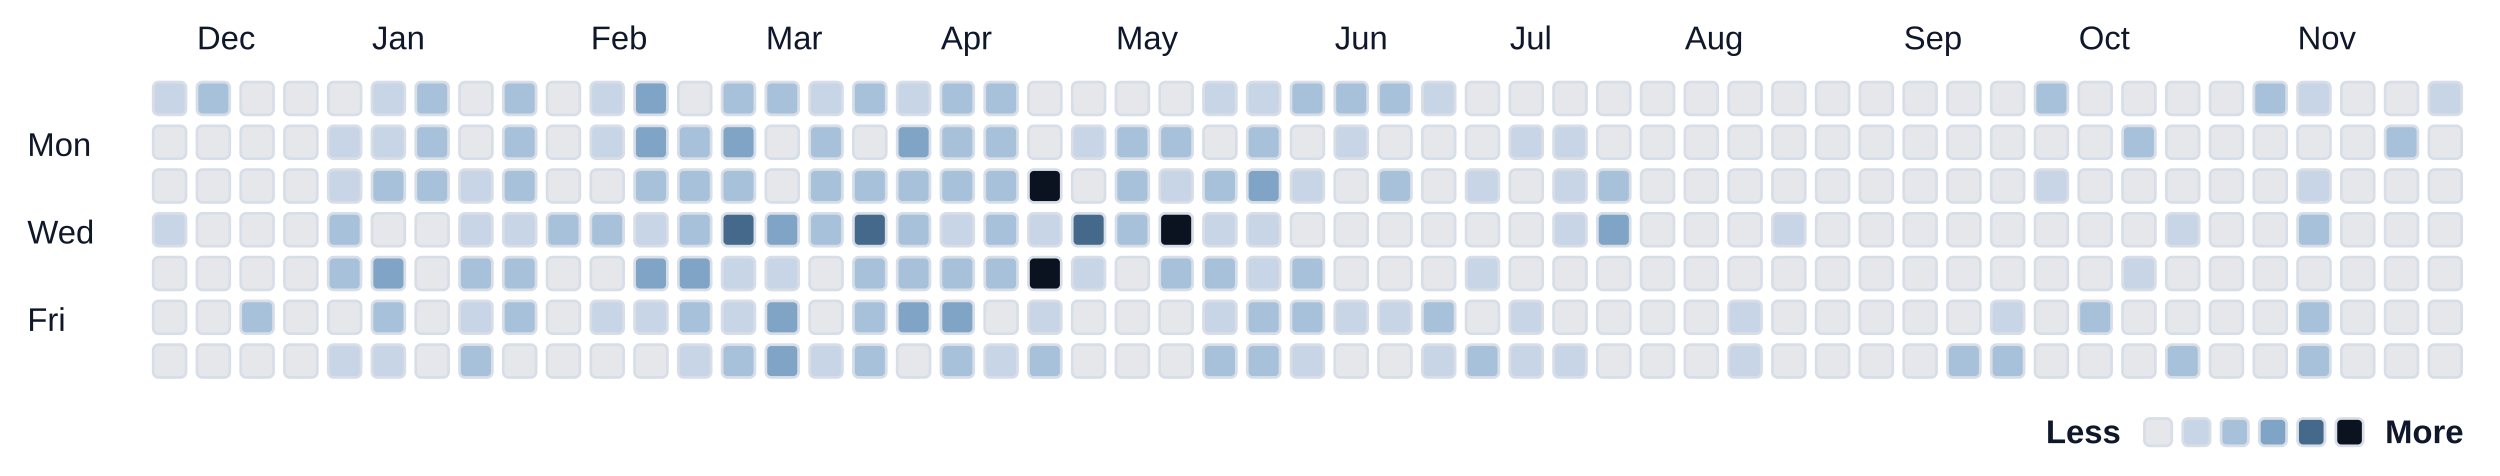
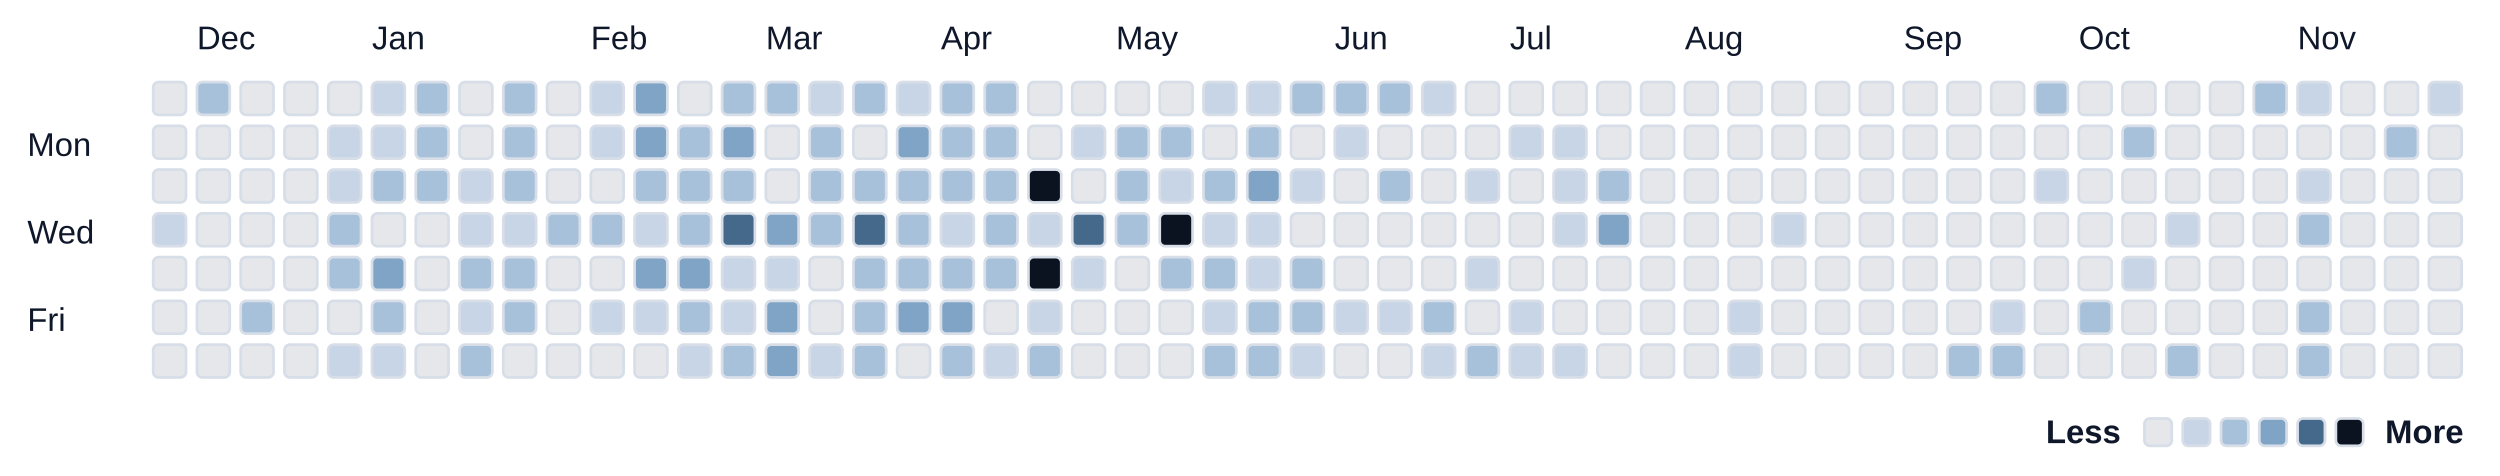
<svg xmlns="http://www.w3.org/2000/svg" baseProfile="tiny" height="174" version="1.2" width="914">
  <defs />
  <text fill="#0F172A" font-family="Segoe UI, Arial, sans-serif" font-size="12px" x="72" y="18">Dec</text>
  <text fill="#0F172A" font-family="Segoe UI, Arial, sans-serif" font-size="12px" x="136" y="18">Jan</text>
  <text fill="#0F172A" font-family="Segoe UI, Arial, sans-serif" font-size="12px" x="216" y="18">Feb</text>
  <text fill="#0F172A" font-family="Segoe UI, Arial, sans-serif" font-size="12px" x="280" y="18">Mar</text>
  <text fill="#0F172A" font-family="Segoe UI, Arial, sans-serif" font-size="12px" x="344" y="18">Apr</text>
  <text fill="#0F172A" font-family="Segoe UI, Arial, sans-serif" font-size="12px" x="408" y="18">May</text>
  <text fill="#0F172A" font-family="Segoe UI, Arial, sans-serif" font-size="12px" x="488" y="18">Jun</text>
  <text fill="#0F172A" font-family="Segoe UI, Arial, sans-serif" font-size="12px" x="552" y="18">Jul</text>
  <text fill="#0F172A" font-family="Segoe UI, Arial, sans-serif" font-size="12px" x="616" y="18">Aug</text>
  <text fill="#0F172A" font-family="Segoe UI, Arial, sans-serif" font-size="12px" x="696" y="18">Sep</text>
  <text fill="#0F172A" font-family="Segoe UI, Arial, sans-serif" font-size="12px" x="760" y="18">Oct</text>
  <text fill="#0F172A" font-family="Segoe UI, Arial, sans-serif" font-size="12px" x="840" y="18">Nov</text>
  <text fill="#0F172A" font-family="Segoe UI, Arial, sans-serif" font-size="12px" x="10" y="57">Mon</text>
  <text fill="#0F172A" font-family="Segoe UI, Arial, sans-serif" font-size="12px" x="10" y="89">Wed</text>
  <text fill="#0F172A" font-family="Segoe UI, Arial, sans-serif" font-size="12px" x="10" y="121">Fri</text>
-   <rect fill="#C8D5E6" height="12" rx="2" ry="2" stroke="#D7DEE8" stroke-width="1" width="12" x="56" y="30" />
+   <rect fill="#E5E7EB" height="12" rx="2" ry="2" stroke="#D7DEE8" stroke-width="1" width="12" x="56" y="30" />
  <rect fill="#E5E7EB" height="12" rx="2" ry="2" stroke="#D7DEE8" stroke-width="1" width="12" x="56" y="46" />
  <rect fill="#E5E7EB" height="12" rx="2" ry="2" stroke="#D7DEE8" stroke-width="1" width="12" x="56" y="62" />
  <rect fill="#C8D5E6" height="12" rx="2" ry="2" stroke="#D7DEE8" stroke-width="1" width="12" x="56" y="78" />
  <rect fill="#E5E7EB" height="12" rx="2" ry="2" stroke="#D7DEE8" stroke-width="1" width="12" x="56" y="94" />
  <rect fill="#E5E7EB" height="12" rx="2" ry="2" stroke="#D7DEE8" stroke-width="1" width="12" x="56" y="110" />
  <rect fill="#E5E7EB" height="12" rx="2" ry="2" stroke="#D7DEE8" stroke-width="1" width="12" x="56" y="126" />
  <rect fill="#A8C1DA" height="12" rx="2" ry="2" stroke="#D7DEE8" stroke-width="1" width="12" x="72" y="30" />
  <rect fill="#E5E7EB" height="12" rx="2" ry="2" stroke="#D7DEE8" stroke-width="1" width="12" x="72" y="46" />
  <rect fill="#E5E7EB" height="12" rx="2" ry="2" stroke="#D7DEE8" stroke-width="1" width="12" x="72" y="62" />
  <rect fill="#E5E7EB" height="12" rx="2" ry="2" stroke="#D7DEE8" stroke-width="1" width="12" x="72" y="78" />
  <rect fill="#E5E7EB" height="12" rx="2" ry="2" stroke="#D7DEE8" stroke-width="1" width="12" x="72" y="94" />
  <rect fill="#E5E7EB" height="12" rx="2" ry="2" stroke="#D7DEE8" stroke-width="1" width="12" x="72" y="110" />
  <rect fill="#E5E7EB" height="12" rx="2" ry="2" stroke="#D7DEE8" stroke-width="1" width="12" x="72" y="126" />
  <rect fill="#E5E7EB" height="12" rx="2" ry="2" stroke="#D7DEE8" stroke-width="1" width="12" x="88" y="30" />
  <rect fill="#E5E7EB" height="12" rx="2" ry="2" stroke="#D7DEE8" stroke-width="1" width="12" x="88" y="46" />
  <rect fill="#E5E7EB" height="12" rx="2" ry="2" stroke="#D7DEE8" stroke-width="1" width="12" x="88" y="62" />
  <rect fill="#E5E7EB" height="12" rx="2" ry="2" stroke="#D7DEE8" stroke-width="1" width="12" x="88" y="78" />
  <rect fill="#E5E7EB" height="12" rx="2" ry="2" stroke="#D7DEE8" stroke-width="1" width="12" x="88" y="94" />
  <rect fill="#A8C1DA" height="12" rx="2" ry="2" stroke="#D7DEE8" stroke-width="1" width="12" x="88" y="110" />
  <rect fill="#E5E7EB" height="12" rx="2" ry="2" stroke="#D7DEE8" stroke-width="1" width="12" x="88" y="126" />
  <rect fill="#E5E7EB" height="12" rx="2" ry="2" stroke="#D7DEE8" stroke-width="1" width="12" x="104" y="30" />
  <rect fill="#E5E7EB" height="12" rx="2" ry="2" stroke="#D7DEE8" stroke-width="1" width="12" x="104" y="46" />
  <rect fill="#E5E7EB" height="12" rx="2" ry="2" stroke="#D7DEE8" stroke-width="1" width="12" x="104" y="62" />
  <rect fill="#E5E7EB" height="12" rx="2" ry="2" stroke="#D7DEE8" stroke-width="1" width="12" x="104" y="78" />
  <rect fill="#E5E7EB" height="12" rx="2" ry="2" stroke="#D7DEE8" stroke-width="1" width="12" x="104" y="94" />
  <rect fill="#E5E7EB" height="12" rx="2" ry="2" stroke="#D7DEE8" stroke-width="1" width="12" x="104" y="110" />
  <rect fill="#E5E7EB" height="12" rx="2" ry="2" stroke="#D7DEE8" stroke-width="1" width="12" x="104" y="126" />
  <rect fill="#E5E7EB" height="12" rx="2" ry="2" stroke="#D7DEE8" stroke-width="1" width="12" x="120" y="30" />
  <rect fill="#C8D5E6" height="12" rx="2" ry="2" stroke="#D7DEE8" stroke-width="1" width="12" x="120" y="46" />
  <rect fill="#C8D5E6" height="12" rx="2" ry="2" stroke="#D7DEE8" stroke-width="1" width="12" x="120" y="62" />
  <rect fill="#A8C1DA" height="12" rx="2" ry="2" stroke="#D7DEE8" stroke-width="1" width="12" x="120" y="78" />
  <rect fill="#A8C1DA" height="12" rx="2" ry="2" stroke="#D7DEE8" stroke-width="1" width="12" x="120" y="94" />
  <rect fill="#E5E7EB" height="12" rx="2" ry="2" stroke="#D7DEE8" stroke-width="1" width="12" x="120" y="110" />
  <rect fill="#C8D5E6" height="12" rx="2" ry="2" stroke="#D7DEE8" stroke-width="1" width="12" x="120" y="126" />
  <rect fill="#C8D5E6" height="12" rx="2" ry="2" stroke="#D7DEE8" stroke-width="1" width="12" x="136" y="30" />
  <rect fill="#C8D5E6" height="12" rx="2" ry="2" stroke="#D7DEE8" stroke-width="1" width="12" x="136" y="46" />
  <rect fill="#A8C1DA" height="12" rx="2" ry="2" stroke="#D7DEE8" stroke-width="1" width="12" x="136" y="62" />
  <rect fill="#E5E7EB" height="12" rx="2" ry="2" stroke="#D7DEE8" stroke-width="1" width="12" x="136" y="78" />
  <rect fill="#7FA4C5" height="12" rx="2" ry="2" stroke="#D7DEE8" stroke-width="1" width="12" x="136" y="94" />
  <rect fill="#A8C1DA" height="12" rx="2" ry="2" stroke="#D7DEE8" stroke-width="1" width="12" x="136" y="110" />
  <rect fill="#C8D5E6" height="12" rx="2" ry="2" stroke="#D7DEE8" stroke-width="1" width="12" x="136" y="126" />
  <rect fill="#A8C1DA" height="12" rx="2" ry="2" stroke="#D7DEE8" stroke-width="1" width="12" x="152" y="30" />
  <rect fill="#A8C1DA" height="12" rx="2" ry="2" stroke="#D7DEE8" stroke-width="1" width="12" x="152" y="46" />
  <rect fill="#A8C1DA" height="12" rx="2" ry="2" stroke="#D7DEE8" stroke-width="1" width="12" x="152" y="62" />
  <rect fill="#E5E7EB" height="12" rx="2" ry="2" stroke="#D7DEE8" stroke-width="1" width="12" x="152" y="78" />
  <rect fill="#E5E7EB" height="12" rx="2" ry="2" stroke="#D7DEE8" stroke-width="1" width="12" x="152" y="94" />
  <rect fill="#E5E7EB" height="12" rx="2" ry="2" stroke="#D7DEE8" stroke-width="1" width="12" x="152" y="110" />
  <rect fill="#E5E7EB" height="12" rx="2" ry="2" stroke="#D7DEE8" stroke-width="1" width="12" x="152" y="126" />
  <rect fill="#E5E7EB" height="12" rx="2" ry="2" stroke="#D7DEE8" stroke-width="1" width="12" x="168" y="30" />
  <rect fill="#E5E7EB" height="12" rx="2" ry="2" stroke="#D7DEE8" stroke-width="1" width="12" x="168" y="46" />
  <rect fill="#C8D5E6" height="12" rx="2" ry="2" stroke="#D7DEE8" stroke-width="1" width="12" x="168" y="62" />
  <rect fill="#C8D5E6" height="12" rx="2" ry="2" stroke="#D7DEE8" stroke-width="1" width="12" x="168" y="78" />
  <rect fill="#A8C1DA" height="12" rx="2" ry="2" stroke="#D7DEE8" stroke-width="1" width="12" x="168" y="94" />
  <rect fill="#C8D5E6" height="12" rx="2" ry="2" stroke="#D7DEE8" stroke-width="1" width="12" x="168" y="110" />
  <rect fill="#A8C1DA" height="12" rx="2" ry="2" stroke="#D7DEE8" stroke-width="1" width="12" x="168" y="126" />
  <rect fill="#A8C1DA" height="12" rx="2" ry="2" stroke="#D7DEE8" stroke-width="1" width="12" x="184" y="30" />
  <rect fill="#A8C1DA" height="12" rx="2" ry="2" stroke="#D7DEE8" stroke-width="1" width="12" x="184" y="46" />
  <rect fill="#A8C1DA" height="12" rx="2" ry="2" stroke="#D7DEE8" stroke-width="1" width="12" x="184" y="62" />
  <rect fill="#C8D5E6" height="12" rx="2" ry="2" stroke="#D7DEE8" stroke-width="1" width="12" x="184" y="78" />
  <rect fill="#A8C1DA" height="12" rx="2" ry="2" stroke="#D7DEE8" stroke-width="1" width="12" x="184" y="94" />
  <rect fill="#A8C1DA" height="12" rx="2" ry="2" stroke="#D7DEE8" stroke-width="1" width="12" x="184" y="110" />
  <rect fill="#E5E7EB" height="12" rx="2" ry="2" stroke="#D7DEE8" stroke-width="1" width="12" x="184" y="126" />
  <rect fill="#E5E7EB" height="12" rx="2" ry="2" stroke="#D7DEE8" stroke-width="1" width="12" x="200" y="30" />
  <rect fill="#E5E7EB" height="12" rx="2" ry="2" stroke="#D7DEE8" stroke-width="1" width="12" x="200" y="46" />
  <rect fill="#E5E7EB" height="12" rx="2" ry="2" stroke="#D7DEE8" stroke-width="1" width="12" x="200" y="62" />
  <rect fill="#A8C1DA" height="12" rx="2" ry="2" stroke="#D7DEE8" stroke-width="1" width="12" x="200" y="78" />
  <rect fill="#E5E7EB" height="12" rx="2" ry="2" stroke="#D7DEE8" stroke-width="1" width="12" x="200" y="94" />
  <rect fill="#E5E7EB" height="12" rx="2" ry="2" stroke="#D7DEE8" stroke-width="1" width="12" x="200" y="110" />
  <rect fill="#E5E7EB" height="12" rx="2" ry="2" stroke="#D7DEE8" stroke-width="1" width="12" x="200" y="126" />
  <rect fill="#C8D5E6" height="12" rx="2" ry="2" stroke="#D7DEE8" stroke-width="1" width="12" x="216" y="30" />
  <rect fill="#C8D5E6" height="12" rx="2" ry="2" stroke="#D7DEE8" stroke-width="1" width="12" x="216" y="46" />
  <rect fill="#E5E7EB" height="12" rx="2" ry="2" stroke="#D7DEE8" stroke-width="1" width="12" x="216" y="62" />
  <rect fill="#A8C1DA" height="12" rx="2" ry="2" stroke="#D7DEE8" stroke-width="1" width="12" x="216" y="78" />
  <rect fill="#E5E7EB" height="12" rx="2" ry="2" stroke="#D7DEE8" stroke-width="1" width="12" x="216" y="94" />
  <rect fill="#C8D5E6" height="12" rx="2" ry="2" stroke="#D7DEE8" stroke-width="1" width="12" x="216" y="110" />
  <rect fill="#E5E7EB" height="12" rx="2" ry="2" stroke="#D7DEE8" stroke-width="1" width="12" x="216" y="126" />
  <rect fill="#7FA4C5" height="12" rx="2" ry="2" stroke="#D7DEE8" stroke-width="1" width="12" x="232" y="30" />
  <rect fill="#7FA4C5" height="12" rx="2" ry="2" stroke="#D7DEE8" stroke-width="1" width="12" x="232" y="46" />
  <rect fill="#A8C1DA" height="12" rx="2" ry="2" stroke="#D7DEE8" stroke-width="1" width="12" x="232" y="62" />
  <rect fill="#C8D5E6" height="12" rx="2" ry="2" stroke="#D7DEE8" stroke-width="1" width="12" x="232" y="78" />
  <rect fill="#7FA4C5" height="12" rx="2" ry="2" stroke="#D7DEE8" stroke-width="1" width="12" x="232" y="94" />
  <rect fill="#C8D5E6" height="12" rx="2" ry="2" stroke="#D7DEE8" stroke-width="1" width="12" x="232" y="110" />
  <rect fill="#E5E7EB" height="12" rx="2" ry="2" stroke="#D7DEE8" stroke-width="1" width="12" x="232" y="126" />
  <rect fill="#E5E7EB" height="12" rx="2" ry="2" stroke="#D7DEE8" stroke-width="1" width="12" x="248" y="30" />
  <rect fill="#A8C1DA" height="12" rx="2" ry="2" stroke="#D7DEE8" stroke-width="1" width="12" x="248" y="46" />
  <rect fill="#A8C1DA" height="12" rx="2" ry="2" stroke="#D7DEE8" stroke-width="1" width="12" x="248" y="62" />
  <rect fill="#A8C1DA" height="12" rx="2" ry="2" stroke="#D7DEE8" stroke-width="1" width="12" x="248" y="78" />
  <rect fill="#7FA4C5" height="12" rx="2" ry="2" stroke="#D7DEE8" stroke-width="1" width="12" x="248" y="94" />
  <rect fill="#A8C1DA" height="12" rx="2" ry="2" stroke="#D7DEE8" stroke-width="1" width="12" x="248" y="110" />
  <rect fill="#C8D5E6" height="12" rx="2" ry="2" stroke="#D7DEE8" stroke-width="1" width="12" x="248" y="126" />
  <rect fill="#A8C1DA" height="12" rx="2" ry="2" stroke="#D7DEE8" stroke-width="1" width="12" x="264" y="30" />
  <rect fill="#7FA4C5" height="12" rx="2" ry="2" stroke="#D7DEE8" stroke-width="1" width="12" x="264" y="46" />
  <rect fill="#A8C1DA" height="12" rx="2" ry="2" stroke="#D7DEE8" stroke-width="1" width="12" x="264" y="62" />
  <rect fill="#44698B" height="12" rx="2" ry="2" stroke="#D7DEE8" stroke-width="1" width="12" x="264" y="78" />
  <rect fill="#C8D5E6" height="12" rx="2" ry="2" stroke="#D7DEE8" stroke-width="1" width="12" x="264" y="94" />
  <rect fill="#C8D5E6" height="12" rx="2" ry="2" stroke="#D7DEE8" stroke-width="1" width="12" x="264" y="110" />
  <rect fill="#A8C1DA" height="12" rx="2" ry="2" stroke="#D7DEE8" stroke-width="1" width="12" x="264" y="126" />
  <rect fill="#A8C1DA" height="12" rx="2" ry="2" stroke="#D7DEE8" stroke-width="1" width="12" x="280" y="30" />
  <rect fill="#E5E7EB" height="12" rx="2" ry="2" stroke="#D7DEE8" stroke-width="1" width="12" x="280" y="46" />
  <rect fill="#E5E7EB" height="12" rx="2" ry="2" stroke="#D7DEE8" stroke-width="1" width="12" x="280" y="62" />
  <rect fill="#7FA4C5" height="12" rx="2" ry="2" stroke="#D7DEE8" stroke-width="1" width="12" x="280" y="78" />
  <rect fill="#C8D5E6" height="12" rx="2" ry="2" stroke="#D7DEE8" stroke-width="1" width="12" x="280" y="94" />
  <rect fill="#7FA4C5" height="12" rx="2" ry="2" stroke="#D7DEE8" stroke-width="1" width="12" x="280" y="110" />
  <rect fill="#7FA4C5" height="12" rx="2" ry="2" stroke="#D7DEE8" stroke-width="1" width="12" x="280" y="126" />
  <rect fill="#C8D5E6" height="12" rx="2" ry="2" stroke="#D7DEE8" stroke-width="1" width="12" x="296" y="30" />
  <rect fill="#A8C1DA" height="12" rx="2" ry="2" stroke="#D7DEE8" stroke-width="1" width="12" x="296" y="46" />
  <rect fill="#A8C1DA" height="12" rx="2" ry="2" stroke="#D7DEE8" stroke-width="1" width="12" x="296" y="62" />
  <rect fill="#A8C1DA" height="12" rx="2" ry="2" stroke="#D7DEE8" stroke-width="1" width="12" x="296" y="78" />
  <rect fill="#E5E7EB" height="12" rx="2" ry="2" stroke="#D7DEE8" stroke-width="1" width="12" x="296" y="94" />
  <rect fill="#E5E7EB" height="12" rx="2" ry="2" stroke="#D7DEE8" stroke-width="1" width="12" x="296" y="110" />
  <rect fill="#C8D5E6" height="12" rx="2" ry="2" stroke="#D7DEE8" stroke-width="1" width="12" x="296" y="126" />
  <rect fill="#A8C1DA" height="12" rx="2" ry="2" stroke="#D7DEE8" stroke-width="1" width="12" x="312" y="30" />
  <rect fill="#E5E7EB" height="12" rx="2" ry="2" stroke="#D7DEE8" stroke-width="1" width="12" x="312" y="46" />
  <rect fill="#A8C1DA" height="12" rx="2" ry="2" stroke="#D7DEE8" stroke-width="1" width="12" x="312" y="62" />
  <rect fill="#44698B" height="12" rx="2" ry="2" stroke="#D7DEE8" stroke-width="1" width="12" x="312" y="78" />
  <rect fill="#A8C1DA" height="12" rx="2" ry="2" stroke="#D7DEE8" stroke-width="1" width="12" x="312" y="94" />
  <rect fill="#A8C1DA" height="12" rx="2" ry="2" stroke="#D7DEE8" stroke-width="1" width="12" x="312" y="110" />
  <rect fill="#A8C1DA" height="12" rx="2" ry="2" stroke="#D7DEE8" stroke-width="1" width="12" x="312" y="126" />
  <rect fill="#C8D5E6" height="12" rx="2" ry="2" stroke="#D7DEE8" stroke-width="1" width="12" x="328" y="30" />
  <rect fill="#7FA4C5" height="12" rx="2" ry="2" stroke="#D7DEE8" stroke-width="1" width="12" x="328" y="46" />
  <rect fill="#A8C1DA" height="12" rx="2" ry="2" stroke="#D7DEE8" stroke-width="1" width="12" x="328" y="62" />
  <rect fill="#A8C1DA" height="12" rx="2" ry="2" stroke="#D7DEE8" stroke-width="1" width="12" x="328" y="78" />
  <rect fill="#A8C1DA" height="12" rx="2" ry="2" stroke="#D7DEE8" stroke-width="1" width="12" x="328" y="94" />
  <rect fill="#7FA4C5" height="12" rx="2" ry="2" stroke="#D7DEE8" stroke-width="1" width="12" x="328" y="110" />
  <rect fill="#E5E7EB" height="12" rx="2" ry="2" stroke="#D7DEE8" stroke-width="1" width="12" x="328" y="126" />
  <rect fill="#A8C1DA" height="12" rx="2" ry="2" stroke="#D7DEE8" stroke-width="1" width="12" x="344" y="30" />
  <rect fill="#A8C1DA" height="12" rx="2" ry="2" stroke="#D7DEE8" stroke-width="1" width="12" x="344" y="46" />
  <rect fill="#A8C1DA" height="12" rx="2" ry="2" stroke="#D7DEE8" stroke-width="1" width="12" x="344" y="62" />
  <rect fill="#C8D5E6" height="12" rx="2" ry="2" stroke="#D7DEE8" stroke-width="1" width="12" x="344" y="78" />
  <rect fill="#A8C1DA" height="12" rx="2" ry="2" stroke="#D7DEE8" stroke-width="1" width="12" x="344" y="94" />
  <rect fill="#7FA4C5" height="12" rx="2" ry="2" stroke="#D7DEE8" stroke-width="1" width="12" x="344" y="110" />
  <rect fill="#A8C1DA" height="12" rx="2" ry="2" stroke="#D7DEE8" stroke-width="1" width="12" x="344" y="126" />
  <rect fill="#A8C1DA" height="12" rx="2" ry="2" stroke="#D7DEE8" stroke-width="1" width="12" x="360" y="30" />
  <rect fill="#A8C1DA" height="12" rx="2" ry="2" stroke="#D7DEE8" stroke-width="1" width="12" x="360" y="46" />
  <rect fill="#A8C1DA" height="12" rx="2" ry="2" stroke="#D7DEE8" stroke-width="1" width="12" x="360" y="62" />
  <rect fill="#A8C1DA" height="12" rx="2" ry="2" stroke="#D7DEE8" stroke-width="1" width="12" x="360" y="78" />
  <rect fill="#A8C1DA" height="12" rx="2" ry="2" stroke="#D7DEE8" stroke-width="1" width="12" x="360" y="94" />
  <rect fill="#E5E7EB" height="12" rx="2" ry="2" stroke="#D7DEE8" stroke-width="1" width="12" x="360" y="110" />
  <rect fill="#C8D5E6" height="12" rx="2" ry="2" stroke="#D7DEE8" stroke-width="1" width="12" x="360" y="126" />
  <rect fill="#E5E7EB" height="12" rx="2" ry="2" stroke="#D7DEE8" stroke-width="1" width="12" x="376" y="30" />
  <rect fill="#E5E7EB" height="12" rx="2" ry="2" stroke="#D7DEE8" stroke-width="1" width="12" x="376" y="46" />
  <rect fill="#0B1220" height="12" rx="2" ry="2" stroke="#D7DEE8" stroke-width="1" width="12" x="376" y="62" />
  <rect fill="#C8D5E6" height="12" rx="2" ry="2" stroke="#D7DEE8" stroke-width="1" width="12" x="376" y="78" />
  <rect fill="#0B1220" height="12" rx="2" ry="2" stroke="#D7DEE8" stroke-width="1" width="12" x="376" y="94" />
  <rect fill="#C8D5E6" height="12" rx="2" ry="2" stroke="#D7DEE8" stroke-width="1" width="12" x="376" y="110" />
  <rect fill="#A8C1DA" height="12" rx="2" ry="2" stroke="#D7DEE8" stroke-width="1" width="12" x="376" y="126" />
  <rect fill="#E5E7EB" height="12" rx="2" ry="2" stroke="#D7DEE8" stroke-width="1" width="12" x="392" y="30" />
  <rect fill="#C8D5E6" height="12" rx="2" ry="2" stroke="#D7DEE8" stroke-width="1" width="12" x="392" y="46" />
  <rect fill="#E5E7EB" height="12" rx="2" ry="2" stroke="#D7DEE8" stroke-width="1" width="12" x="392" y="62" />
  <rect fill="#44698B" height="12" rx="2" ry="2" stroke="#D7DEE8" stroke-width="1" width="12" x="392" y="78" />
  <rect fill="#C8D5E6" height="12" rx="2" ry="2" stroke="#D7DEE8" stroke-width="1" width="12" x="392" y="94" />
  <rect fill="#E5E7EB" height="12" rx="2" ry="2" stroke="#D7DEE8" stroke-width="1" width="12" x="392" y="110" />
  <rect fill="#E5E7EB" height="12" rx="2" ry="2" stroke="#D7DEE8" stroke-width="1" width="12" x="392" y="126" />
  <rect fill="#E5E7EB" height="12" rx="2" ry="2" stroke="#D7DEE8" stroke-width="1" width="12" x="408" y="30" />
  <rect fill="#A8C1DA" height="12" rx="2" ry="2" stroke="#D7DEE8" stroke-width="1" width="12" x="408" y="46" />
  <rect fill="#A8C1DA" height="12" rx="2" ry="2" stroke="#D7DEE8" stroke-width="1" width="12" x="408" y="62" />
  <rect fill="#A8C1DA" height="12" rx="2" ry="2" stroke="#D7DEE8" stroke-width="1" width="12" x="408" y="78" />
  <rect fill="#E5E7EB" height="12" rx="2" ry="2" stroke="#D7DEE8" stroke-width="1" width="12" x="408" y="94" />
  <rect fill="#E5E7EB" height="12" rx="2" ry="2" stroke="#D7DEE8" stroke-width="1" width="12" x="408" y="110" />
  <rect fill="#E5E7EB" height="12" rx="2" ry="2" stroke="#D7DEE8" stroke-width="1" width="12" x="408" y="126" />
  <rect fill="#E5E7EB" height="12" rx="2" ry="2" stroke="#D7DEE8" stroke-width="1" width="12" x="424" y="30" />
  <rect fill="#A8C1DA" height="12" rx="2" ry="2" stroke="#D7DEE8" stroke-width="1" width="12" x="424" y="46" />
  <rect fill="#C8D5E6" height="12" rx="2" ry="2" stroke="#D7DEE8" stroke-width="1" width="12" x="424" y="62" />
  <rect fill="#0B1220" height="12" rx="2" ry="2" stroke="#D7DEE8" stroke-width="1" width="12" x="424" y="78" />
  <rect fill="#A8C1DA" height="12" rx="2" ry="2" stroke="#D7DEE8" stroke-width="1" width="12" x="424" y="94" />
  <rect fill="#E5E7EB" height="12" rx="2" ry="2" stroke="#D7DEE8" stroke-width="1" width="12" x="424" y="110" />
  <rect fill="#E5E7EB" height="12" rx="2" ry="2" stroke="#D7DEE8" stroke-width="1" width="12" x="424" y="126" />
  <rect fill="#C8D5E6" height="12" rx="2" ry="2" stroke="#D7DEE8" stroke-width="1" width="12" x="440" y="30" />
  <rect fill="#E5E7EB" height="12" rx="2" ry="2" stroke="#D7DEE8" stroke-width="1" width="12" x="440" y="46" />
  <rect fill="#A8C1DA" height="12" rx="2" ry="2" stroke="#D7DEE8" stroke-width="1" width="12" x="440" y="62" />
  <rect fill="#C8D5E6" height="12" rx="2" ry="2" stroke="#D7DEE8" stroke-width="1" width="12" x="440" y="78" />
  <rect fill="#A8C1DA" height="12" rx="2" ry="2" stroke="#D7DEE8" stroke-width="1" width="12" x="440" y="94" />
  <rect fill="#C8D5E6" height="12" rx="2" ry="2" stroke="#D7DEE8" stroke-width="1" width="12" x="440" y="110" />
  <rect fill="#A8C1DA" height="12" rx="2" ry="2" stroke="#D7DEE8" stroke-width="1" width="12" x="440" y="126" />
  <rect fill="#C8D5E6" height="12" rx="2" ry="2" stroke="#D7DEE8" stroke-width="1" width="12" x="456" y="30" />
  <rect fill="#A8C1DA" height="12" rx="2" ry="2" stroke="#D7DEE8" stroke-width="1" width="12" x="456" y="46" />
  <rect fill="#7FA4C5" height="12" rx="2" ry="2" stroke="#D7DEE8" stroke-width="1" width="12" x="456" y="62" />
  <rect fill="#C8D5E6" height="12" rx="2" ry="2" stroke="#D7DEE8" stroke-width="1" width="12" x="456" y="78" />
  <rect fill="#C8D5E6" height="12" rx="2" ry="2" stroke="#D7DEE8" stroke-width="1" width="12" x="456" y="94" />
  <rect fill="#A8C1DA" height="12" rx="2" ry="2" stroke="#D7DEE8" stroke-width="1" width="12" x="456" y="110" />
  <rect fill="#A8C1DA" height="12" rx="2" ry="2" stroke="#D7DEE8" stroke-width="1" width="12" x="456" y="126" />
  <rect fill="#A8C1DA" height="12" rx="2" ry="2" stroke="#D7DEE8" stroke-width="1" width="12" x="472" y="30" />
  <rect fill="#E5E7EB" height="12" rx="2" ry="2" stroke="#D7DEE8" stroke-width="1" width="12" x="472" y="46" />
  <rect fill="#C8D5E6" height="12" rx="2" ry="2" stroke="#D7DEE8" stroke-width="1" width="12" x="472" y="62" />
  <rect fill="#E5E7EB" height="12" rx="2" ry="2" stroke="#D7DEE8" stroke-width="1" width="12" x="472" y="78" />
  <rect fill="#A8C1DA" height="12" rx="2" ry="2" stroke="#D7DEE8" stroke-width="1" width="12" x="472" y="94" />
  <rect fill="#A8C1DA" height="12" rx="2" ry="2" stroke="#D7DEE8" stroke-width="1" width="12" x="472" y="110" />
  <rect fill="#C8D5E6" height="12" rx="2" ry="2" stroke="#D7DEE8" stroke-width="1" width="12" x="472" y="126" />
  <rect fill="#A8C1DA" height="12" rx="2" ry="2" stroke="#D7DEE8" stroke-width="1" width="12" x="488" y="30" />
  <rect fill="#C8D5E6" height="12" rx="2" ry="2" stroke="#D7DEE8" stroke-width="1" width="12" x="488" y="46" />
  <rect fill="#E5E7EB" height="12" rx="2" ry="2" stroke="#D7DEE8" stroke-width="1" width="12" x="488" y="62" />
  <rect fill="#E5E7EB" height="12" rx="2" ry="2" stroke="#D7DEE8" stroke-width="1" width="12" x="488" y="78" />
  <rect fill="#E5E7EB" height="12" rx="2" ry="2" stroke="#D7DEE8" stroke-width="1" width="12" x="488" y="94" />
  <rect fill="#C8D5E6" height="12" rx="2" ry="2" stroke="#D7DEE8" stroke-width="1" width="12" x="488" y="110" />
  <rect fill="#E5E7EB" height="12" rx="2" ry="2" stroke="#D7DEE8" stroke-width="1" width="12" x="488" y="126" />
  <rect fill="#A8C1DA" height="12" rx="2" ry="2" stroke="#D7DEE8" stroke-width="1" width="12" x="504" y="30" />
  <rect fill="#E5E7EB" height="12" rx="2" ry="2" stroke="#D7DEE8" stroke-width="1" width="12" x="504" y="46" />
  <rect fill="#A8C1DA" height="12" rx="2" ry="2" stroke="#D7DEE8" stroke-width="1" width="12" x="504" y="62" />
  <rect fill="#E5E7EB" height="12" rx="2" ry="2" stroke="#D7DEE8" stroke-width="1" width="12" x="504" y="78" />
  <rect fill="#E5E7EB" height="12" rx="2" ry="2" stroke="#D7DEE8" stroke-width="1" width="12" x="504" y="94" />
  <rect fill="#C8D5E6" height="12" rx="2" ry="2" stroke="#D7DEE8" stroke-width="1" width="12" x="504" y="110" />
  <rect fill="#E5E7EB" height="12" rx="2" ry="2" stroke="#D7DEE8" stroke-width="1" width="12" x="504" y="126" />
  <rect fill="#C8D5E6" height="12" rx="2" ry="2" stroke="#D7DEE8" stroke-width="1" width="12" x="520" y="30" />
  <rect fill="#E5E7EB" height="12" rx="2" ry="2" stroke="#D7DEE8" stroke-width="1" width="12" x="520" y="46" />
  <rect fill="#E5E7EB" height="12" rx="2" ry="2" stroke="#D7DEE8" stroke-width="1" width="12" x="520" y="62" />
  <rect fill="#E5E7EB" height="12" rx="2" ry="2" stroke="#D7DEE8" stroke-width="1" width="12" x="520" y="78" />
  <rect fill="#E5E7EB" height="12" rx="2" ry="2" stroke="#D7DEE8" stroke-width="1" width="12" x="520" y="94" />
  <rect fill="#A8C1DA" height="12" rx="2" ry="2" stroke="#D7DEE8" stroke-width="1" width="12" x="520" y="110" />
  <rect fill="#C8D5E6" height="12" rx="2" ry="2" stroke="#D7DEE8" stroke-width="1" width="12" x="520" y="126" />
  <rect fill="#E5E7EB" height="12" rx="2" ry="2" stroke="#D7DEE8" stroke-width="1" width="12" x="536" y="30" />
  <rect fill="#E5E7EB" height="12" rx="2" ry="2" stroke="#D7DEE8" stroke-width="1" width="12" x="536" y="46" />
  <rect fill="#C8D5E6" height="12" rx="2" ry="2" stroke="#D7DEE8" stroke-width="1" width="12" x="536" y="62" />
  <rect fill="#E5E7EB" height="12" rx="2" ry="2" stroke="#D7DEE8" stroke-width="1" width="12" x="536" y="78" />
  <rect fill="#C8D5E6" height="12" rx="2" ry="2" stroke="#D7DEE8" stroke-width="1" width="12" x="536" y="94" />
  <rect fill="#E5E7EB" height="12" rx="2" ry="2" stroke="#D7DEE8" stroke-width="1" width="12" x="536" y="110" />
  <rect fill="#A8C1DA" height="12" rx="2" ry="2" stroke="#D7DEE8" stroke-width="1" width="12" x="536" y="126" />
  <rect fill="#E5E7EB" height="12" rx="2" ry="2" stroke="#D7DEE8" stroke-width="1" width="12" x="552" y="30" />
  <rect fill="#C8D5E6" height="12" rx="2" ry="2" stroke="#D7DEE8" stroke-width="1" width="12" x="552" y="46" />
  <rect fill="#E5E7EB" height="12" rx="2" ry="2" stroke="#D7DEE8" stroke-width="1" width="12" x="552" y="62" />
  <rect fill="#E5E7EB" height="12" rx="2" ry="2" stroke="#D7DEE8" stroke-width="1" width="12" x="552" y="78" />
  <rect fill="#E5E7EB" height="12" rx="2" ry="2" stroke="#D7DEE8" stroke-width="1" width="12" x="552" y="94" />
  <rect fill="#C8D5E6" height="12" rx="2" ry="2" stroke="#D7DEE8" stroke-width="1" width="12" x="552" y="110" />
  <rect fill="#C8D5E6" height="12" rx="2" ry="2" stroke="#D7DEE8" stroke-width="1" width="12" x="552" y="126" />
  <rect fill="#E5E7EB" height="12" rx="2" ry="2" stroke="#D7DEE8" stroke-width="1" width="12" x="568" y="30" />
  <rect fill="#C8D5E6" height="12" rx="2" ry="2" stroke="#D7DEE8" stroke-width="1" width="12" x="568" y="46" />
  <rect fill="#C8D5E6" height="12" rx="2" ry="2" stroke="#D7DEE8" stroke-width="1" width="12" x="568" y="62" />
  <rect fill="#C8D5E6" height="12" rx="2" ry="2" stroke="#D7DEE8" stroke-width="1" width="12" x="568" y="78" />
  <rect fill="#E5E7EB" height="12" rx="2" ry="2" stroke="#D7DEE8" stroke-width="1" width="12" x="568" y="94" />
  <rect fill="#E5E7EB" height="12" rx="2" ry="2" stroke="#D7DEE8" stroke-width="1" width="12" x="568" y="110" />
  <rect fill="#C8D5E6" height="12" rx="2" ry="2" stroke="#D7DEE8" stroke-width="1" width="12" x="568" y="126" />
  <rect fill="#E5E7EB" height="12" rx="2" ry="2" stroke="#D7DEE8" stroke-width="1" width="12" x="584" y="30" />
  <rect fill="#E5E7EB" height="12" rx="2" ry="2" stroke="#D7DEE8" stroke-width="1" width="12" x="584" y="46" />
  <rect fill="#A8C1DA" height="12" rx="2" ry="2" stroke="#D7DEE8" stroke-width="1" width="12" x="584" y="62" />
  <rect fill="#7FA4C5" height="12" rx="2" ry="2" stroke="#D7DEE8" stroke-width="1" width="12" x="584" y="78" />
  <rect fill="#E5E7EB" height="12" rx="2" ry="2" stroke="#D7DEE8" stroke-width="1" width="12" x="584" y="94" />
  <rect fill="#E5E7EB" height="12" rx="2" ry="2" stroke="#D7DEE8" stroke-width="1" width="12" x="584" y="110" />
  <rect fill="#E5E7EB" height="12" rx="2" ry="2" stroke="#D7DEE8" stroke-width="1" width="12" x="584" y="126" />
  <rect fill="#E5E7EB" height="12" rx="2" ry="2" stroke="#D7DEE8" stroke-width="1" width="12" x="600" y="30" />
  <rect fill="#E5E7EB" height="12" rx="2" ry="2" stroke="#D7DEE8" stroke-width="1" width="12" x="600" y="46" />
  <rect fill="#E5E7EB" height="12" rx="2" ry="2" stroke="#D7DEE8" stroke-width="1" width="12" x="600" y="62" />
  <rect fill="#E5E7EB" height="12" rx="2" ry="2" stroke="#D7DEE8" stroke-width="1" width="12" x="600" y="78" />
  <rect fill="#E5E7EB" height="12" rx="2" ry="2" stroke="#D7DEE8" stroke-width="1" width="12" x="600" y="94" />
  <rect fill="#E5E7EB" height="12" rx="2" ry="2" stroke="#D7DEE8" stroke-width="1" width="12" x="600" y="110" />
  <rect fill="#E5E7EB" height="12" rx="2" ry="2" stroke="#D7DEE8" stroke-width="1" width="12" x="600" y="126" />
  <rect fill="#E5E7EB" height="12" rx="2" ry="2" stroke="#D7DEE8" stroke-width="1" width="12" x="616" y="30" />
  <rect fill="#E5E7EB" height="12" rx="2" ry="2" stroke="#D7DEE8" stroke-width="1" width="12" x="616" y="46" />
  <rect fill="#E5E7EB" height="12" rx="2" ry="2" stroke="#D7DEE8" stroke-width="1" width="12" x="616" y="62" />
  <rect fill="#E5E7EB" height="12" rx="2" ry="2" stroke="#D7DEE8" stroke-width="1" width="12" x="616" y="78" />
  <rect fill="#E5E7EB" height="12" rx="2" ry="2" stroke="#D7DEE8" stroke-width="1" width="12" x="616" y="94" />
  <rect fill="#E5E7EB" height="12" rx="2" ry="2" stroke="#D7DEE8" stroke-width="1" width="12" x="616" y="110" />
  <rect fill="#E5E7EB" height="12" rx="2" ry="2" stroke="#D7DEE8" stroke-width="1" width="12" x="616" y="126" />
  <rect fill="#E5E7EB" height="12" rx="2" ry="2" stroke="#D7DEE8" stroke-width="1" width="12" x="632" y="30" />
  <rect fill="#E5E7EB" height="12" rx="2" ry="2" stroke="#D7DEE8" stroke-width="1" width="12" x="632" y="46" />
  <rect fill="#E5E7EB" height="12" rx="2" ry="2" stroke="#D7DEE8" stroke-width="1" width="12" x="632" y="62" />
  <rect fill="#E5E7EB" height="12" rx="2" ry="2" stroke="#D7DEE8" stroke-width="1" width="12" x="632" y="78" />
  <rect fill="#E5E7EB" height="12" rx="2" ry="2" stroke="#D7DEE8" stroke-width="1" width="12" x="632" y="94" />
  <rect fill="#C8D5E6" height="12" rx="2" ry="2" stroke="#D7DEE8" stroke-width="1" width="12" x="632" y="110" />
  <rect fill="#C8D5E6" height="12" rx="2" ry="2" stroke="#D7DEE8" stroke-width="1" width="12" x="632" y="126" />
  <rect fill="#E5E7EB" height="12" rx="2" ry="2" stroke="#D7DEE8" stroke-width="1" width="12" x="648" y="30" />
  <rect fill="#E5E7EB" height="12" rx="2" ry="2" stroke="#D7DEE8" stroke-width="1" width="12" x="648" y="46" />
  <rect fill="#E5E7EB" height="12" rx="2" ry="2" stroke="#D7DEE8" stroke-width="1" width="12" x="648" y="62" />
  <rect fill="#C8D5E6" height="12" rx="2" ry="2" stroke="#D7DEE8" stroke-width="1" width="12" x="648" y="78" />
  <rect fill="#E5E7EB" height="12" rx="2" ry="2" stroke="#D7DEE8" stroke-width="1" width="12" x="648" y="94" />
  <rect fill="#E5E7EB" height="12" rx="2" ry="2" stroke="#D7DEE8" stroke-width="1" width="12" x="648" y="110" />
  <rect fill="#E5E7EB" height="12" rx="2" ry="2" stroke="#D7DEE8" stroke-width="1" width="12" x="648" y="126" />
  <rect fill="#E5E7EB" height="12" rx="2" ry="2" stroke="#D7DEE8" stroke-width="1" width="12" x="664" y="30" />
  <rect fill="#E5E7EB" height="12" rx="2" ry="2" stroke="#D7DEE8" stroke-width="1" width="12" x="664" y="46" />
  <rect fill="#E5E7EB" height="12" rx="2" ry="2" stroke="#D7DEE8" stroke-width="1" width="12" x="664" y="62" />
  <rect fill="#E5E7EB" height="12" rx="2" ry="2" stroke="#D7DEE8" stroke-width="1" width="12" x="664" y="78" />
  <rect fill="#E5E7EB" height="12" rx="2" ry="2" stroke="#D7DEE8" stroke-width="1" width="12" x="664" y="94" />
  <rect fill="#E5E7EB" height="12" rx="2" ry="2" stroke="#D7DEE8" stroke-width="1" width="12" x="664" y="110" />
  <rect fill="#E5E7EB" height="12" rx="2" ry="2" stroke="#D7DEE8" stroke-width="1" width="12" x="664" y="126" />
  <rect fill="#E5E7EB" height="12" rx="2" ry="2" stroke="#D7DEE8" stroke-width="1" width="12" x="680" y="30" />
  <rect fill="#E5E7EB" height="12" rx="2" ry="2" stroke="#D7DEE8" stroke-width="1" width="12" x="680" y="46" />
  <rect fill="#E5E7EB" height="12" rx="2" ry="2" stroke="#D7DEE8" stroke-width="1" width="12" x="680" y="62" />
  <rect fill="#E5E7EB" height="12" rx="2" ry="2" stroke="#D7DEE8" stroke-width="1" width="12" x="680" y="78" />
  <rect fill="#E5E7EB" height="12" rx="2" ry="2" stroke="#D7DEE8" stroke-width="1" width="12" x="680" y="94" />
  <rect fill="#E5E7EB" height="12" rx="2" ry="2" stroke="#D7DEE8" stroke-width="1" width="12" x="680" y="110" />
  <rect fill="#E5E7EB" height="12" rx="2" ry="2" stroke="#D7DEE8" stroke-width="1" width="12" x="680" y="126" />
  <rect fill="#E5E7EB" height="12" rx="2" ry="2" stroke="#D7DEE8" stroke-width="1" width="12" x="696" y="30" />
  <rect fill="#E5E7EB" height="12" rx="2" ry="2" stroke="#D7DEE8" stroke-width="1" width="12" x="696" y="46" />
  <rect fill="#E5E7EB" height="12" rx="2" ry="2" stroke="#D7DEE8" stroke-width="1" width="12" x="696" y="62" />
  <rect fill="#E5E7EB" height="12" rx="2" ry="2" stroke="#D7DEE8" stroke-width="1" width="12" x="696" y="78" />
  <rect fill="#E5E7EB" height="12" rx="2" ry="2" stroke="#D7DEE8" stroke-width="1" width="12" x="696" y="94" />
  <rect fill="#E5E7EB" height="12" rx="2" ry="2" stroke="#D7DEE8" stroke-width="1" width="12" x="696" y="110" />
  <rect fill="#E5E7EB" height="12" rx="2" ry="2" stroke="#D7DEE8" stroke-width="1" width="12" x="696" y="126" />
  <rect fill="#E5E7EB" height="12" rx="2" ry="2" stroke="#D7DEE8" stroke-width="1" width="12" x="712" y="30" />
  <rect fill="#E5E7EB" height="12" rx="2" ry="2" stroke="#D7DEE8" stroke-width="1" width="12" x="712" y="46" />
  <rect fill="#E5E7EB" height="12" rx="2" ry="2" stroke="#D7DEE8" stroke-width="1" width="12" x="712" y="62" />
  <rect fill="#E5E7EB" height="12" rx="2" ry="2" stroke="#D7DEE8" stroke-width="1" width="12" x="712" y="78" />
  <rect fill="#E5E7EB" height="12" rx="2" ry="2" stroke="#D7DEE8" stroke-width="1" width="12" x="712" y="94" />
  <rect fill="#E5E7EB" height="12" rx="2" ry="2" stroke="#D7DEE8" stroke-width="1" width="12" x="712" y="110" />
  <rect fill="#A8C1DA" height="12" rx="2" ry="2" stroke="#D7DEE8" stroke-width="1" width="12" x="712" y="126" />
  <rect fill="#E5E7EB" height="12" rx="2" ry="2" stroke="#D7DEE8" stroke-width="1" width="12" x="728" y="30" />
  <rect fill="#E5E7EB" height="12" rx="2" ry="2" stroke="#D7DEE8" stroke-width="1" width="12" x="728" y="46" />
  <rect fill="#E5E7EB" height="12" rx="2" ry="2" stroke="#D7DEE8" stroke-width="1" width="12" x="728" y="62" />
  <rect fill="#E5E7EB" height="12" rx="2" ry="2" stroke="#D7DEE8" stroke-width="1" width="12" x="728" y="78" />
  <rect fill="#E5E7EB" height="12" rx="2" ry="2" stroke="#D7DEE8" stroke-width="1" width="12" x="728" y="94" />
  <rect fill="#C8D5E6" height="12" rx="2" ry="2" stroke="#D7DEE8" stroke-width="1" width="12" x="728" y="110" />
  <rect fill="#A8C1DA" height="12" rx="2" ry="2" stroke="#D7DEE8" stroke-width="1" width="12" x="728" y="126" />
  <rect fill="#A8C1DA" height="12" rx="2" ry="2" stroke="#D7DEE8" stroke-width="1" width="12" x="744" y="30" />
  <rect fill="#E5E7EB" height="12" rx="2" ry="2" stroke="#D7DEE8" stroke-width="1" width="12" x="744" y="46" />
  <rect fill="#C8D5E6" height="12" rx="2" ry="2" stroke="#D7DEE8" stroke-width="1" width="12" x="744" y="62" />
  <rect fill="#E5E7EB" height="12" rx="2" ry="2" stroke="#D7DEE8" stroke-width="1" width="12" x="744" y="78" />
  <rect fill="#E5E7EB" height="12" rx="2" ry="2" stroke="#D7DEE8" stroke-width="1" width="12" x="744" y="94" />
  <rect fill="#E5E7EB" height="12" rx="2" ry="2" stroke="#D7DEE8" stroke-width="1" width="12" x="744" y="110" />
  <rect fill="#E5E7EB" height="12" rx="2" ry="2" stroke="#D7DEE8" stroke-width="1" width="12" x="744" y="126" />
  <rect fill="#E5E7EB" height="12" rx="2" ry="2" stroke="#D7DEE8" stroke-width="1" width="12" x="760" y="30" />
  <rect fill="#E5E7EB" height="12" rx="2" ry="2" stroke="#D7DEE8" stroke-width="1" width="12" x="760" y="46" />
  <rect fill="#E5E7EB" height="12" rx="2" ry="2" stroke="#D7DEE8" stroke-width="1" width="12" x="760" y="62" />
  <rect fill="#E5E7EB" height="12" rx="2" ry="2" stroke="#D7DEE8" stroke-width="1" width="12" x="760" y="78" />
  <rect fill="#E5E7EB" height="12" rx="2" ry="2" stroke="#D7DEE8" stroke-width="1" width="12" x="760" y="94" />
  <rect fill="#A8C1DA" height="12" rx="2" ry="2" stroke="#D7DEE8" stroke-width="1" width="12" x="760" y="110" />
  <rect fill="#E5E7EB" height="12" rx="2" ry="2" stroke="#D7DEE8" stroke-width="1" width="12" x="760" y="126" />
  <rect fill="#E5E7EB" height="12" rx="2" ry="2" stroke="#D7DEE8" stroke-width="1" width="12" x="776" y="30" />
  <rect fill="#A8C1DA" height="12" rx="2" ry="2" stroke="#D7DEE8" stroke-width="1" width="12" x="776" y="46" />
  <rect fill="#E5E7EB" height="12" rx="2" ry="2" stroke="#D7DEE8" stroke-width="1" width="12" x="776" y="62" />
  <rect fill="#E5E7EB" height="12" rx="2" ry="2" stroke="#D7DEE8" stroke-width="1" width="12" x="776" y="78" />
  <rect fill="#C8D5E6" height="12" rx="2" ry="2" stroke="#D7DEE8" stroke-width="1" width="12" x="776" y="94" />
  <rect fill="#E5E7EB" height="12" rx="2" ry="2" stroke="#D7DEE8" stroke-width="1" width="12" x="776" y="110" />
  <rect fill="#E5E7EB" height="12" rx="2" ry="2" stroke="#D7DEE8" stroke-width="1" width="12" x="776" y="126" />
  <rect fill="#E5E7EB" height="12" rx="2" ry="2" stroke="#D7DEE8" stroke-width="1" width="12" x="792" y="30" />
  <rect fill="#E5E7EB" height="12" rx="2" ry="2" stroke="#D7DEE8" stroke-width="1" width="12" x="792" y="46" />
  <rect fill="#E5E7EB" height="12" rx="2" ry="2" stroke="#D7DEE8" stroke-width="1" width="12" x="792" y="62" />
  <rect fill="#C8D5E6" height="12" rx="2" ry="2" stroke="#D7DEE8" stroke-width="1" width="12" x="792" y="78" />
  <rect fill="#E5E7EB" height="12" rx="2" ry="2" stroke="#D7DEE8" stroke-width="1" width="12" x="792" y="94" />
  <rect fill="#E5E7EB" height="12" rx="2" ry="2" stroke="#D7DEE8" stroke-width="1" width="12" x="792" y="110" />
  <rect fill="#A8C1DA" height="12" rx="2" ry="2" stroke="#D7DEE8" stroke-width="1" width="12" x="792" y="126" />
  <rect fill="#E5E7EB" height="12" rx="2" ry="2" stroke="#D7DEE8" stroke-width="1" width="12" x="808" y="30" />
  <rect fill="#E5E7EB" height="12" rx="2" ry="2" stroke="#D7DEE8" stroke-width="1" width="12" x="808" y="46" />
  <rect fill="#E5E7EB" height="12" rx="2" ry="2" stroke="#D7DEE8" stroke-width="1" width="12" x="808" y="62" />
  <rect fill="#E5E7EB" height="12" rx="2" ry="2" stroke="#D7DEE8" stroke-width="1" width="12" x="808" y="78" />
  <rect fill="#E5E7EB" height="12" rx="2" ry="2" stroke="#D7DEE8" stroke-width="1" width="12" x="808" y="94" />
  <rect fill="#E5E7EB" height="12" rx="2" ry="2" stroke="#D7DEE8" stroke-width="1" width="12" x="808" y="110" />
  <rect fill="#E5E7EB" height="12" rx="2" ry="2" stroke="#D7DEE8" stroke-width="1" width="12" x="808" y="126" />
  <rect fill="#A8C1DA" height="12" rx="2" ry="2" stroke="#D7DEE8" stroke-width="1" width="12" x="824" y="30" />
  <rect fill="#E5E7EB" height="12" rx="2" ry="2" stroke="#D7DEE8" stroke-width="1" width="12" x="824" y="46" />
  <rect fill="#E5E7EB" height="12" rx="2" ry="2" stroke="#D7DEE8" stroke-width="1" width="12" x="824" y="62" />
  <rect fill="#E5E7EB" height="12" rx="2" ry="2" stroke="#D7DEE8" stroke-width="1" width="12" x="824" y="78" />
  <rect fill="#E5E7EB" height="12" rx="2" ry="2" stroke="#D7DEE8" stroke-width="1" width="12" x="824" y="94" />
  <rect fill="#E5E7EB" height="12" rx="2" ry="2" stroke="#D7DEE8" stroke-width="1" width="12" x="824" y="110" />
  <rect fill="#E5E7EB" height="12" rx="2" ry="2" stroke="#D7DEE8" stroke-width="1" width="12" x="824" y="126" />
  <rect fill="#C8D5E6" height="12" rx="2" ry="2" stroke="#D7DEE8" stroke-width="1" width="12" x="840" y="30" />
  <rect fill="#E5E7EB" height="12" rx="2" ry="2" stroke="#D7DEE8" stroke-width="1" width="12" x="840" y="46" />
  <rect fill="#C8D5E6" height="12" rx="2" ry="2" stroke="#D7DEE8" stroke-width="1" width="12" x="840" y="62" />
  <rect fill="#A8C1DA" height="12" rx="2" ry="2" stroke="#D7DEE8" stroke-width="1" width="12" x="840" y="78" />
  <rect fill="#E5E7EB" height="12" rx="2" ry="2" stroke="#D7DEE8" stroke-width="1" width="12" x="840" y="94" />
  <rect fill="#A8C1DA" height="12" rx="2" ry="2" stroke="#D7DEE8" stroke-width="1" width="12" x="840" y="110" />
  <rect fill="#A8C1DA" height="12" rx="2" ry="2" stroke="#D7DEE8" stroke-width="1" width="12" x="840" y="126" />
  <rect fill="#E5E7EB" height="12" rx="2" ry="2" stroke="#D7DEE8" stroke-width="1" width="12" x="856" y="30" />
  <rect fill="#E5E7EB" height="12" rx="2" ry="2" stroke="#D7DEE8" stroke-width="1" width="12" x="856" y="46" />
  <rect fill="#E5E7EB" height="12" rx="2" ry="2" stroke="#D7DEE8" stroke-width="1" width="12" x="856" y="62" />
  <rect fill="#E5E7EB" height="12" rx="2" ry="2" stroke="#D7DEE8" stroke-width="1" width="12" x="856" y="78" />
  <rect fill="#E5E7EB" height="12" rx="2" ry="2" stroke="#D7DEE8" stroke-width="1" width="12" x="856" y="94" />
  <rect fill="#E5E7EB" height="12" rx="2" ry="2" stroke="#D7DEE8" stroke-width="1" width="12" x="856" y="110" />
  <rect fill="#E5E7EB" height="12" rx="2" ry="2" stroke="#D7DEE8" stroke-width="1" width="12" x="856" y="126" />
  <rect fill="#E5E7EB" height="12" rx="2" ry="2" stroke="#D7DEE8" stroke-width="1" width="12" x="872" y="30" />
  <rect fill="#A8C1DA" height="12" rx="2" ry="2" stroke="#D7DEE8" stroke-width="1" width="12" x="872" y="46" />
  <rect fill="#E5E7EB" height="12" rx="2" ry="2" stroke="#D7DEE8" stroke-width="1" width="12" x="872" y="62" />
  <rect fill="#E5E7EB" height="12" rx="2" ry="2" stroke="#D7DEE8" stroke-width="1" width="12" x="872" y="78" />
  <rect fill="#E5E7EB" height="12" rx="2" ry="2" stroke="#D7DEE8" stroke-width="1" width="12" x="872" y="94" />
  <rect fill="#E5E7EB" height="12" rx="2" ry="2" stroke="#D7DEE8" stroke-width="1" width="12" x="872" y="110" />
  <rect fill="#E5E7EB" height="12" rx="2" ry="2" stroke="#D7DEE8" stroke-width="1" width="12" x="872" y="126" />
  <rect fill="#C8D5E6" height="12" rx="2" ry="2" stroke="#D7DEE8" stroke-width="1" width="12" x="888" y="30" />
  <rect fill="#E5E7EB" height="12" rx="2" ry="2" stroke="#D7DEE8" stroke-width="1" width="12" x="888" y="46" />
  <rect fill="#E5E7EB" height="12" rx="2" ry="2" stroke="#D7DEE8" stroke-width="1" width="12" x="888" y="62" />
  <rect fill="#E5E7EB" height="12" rx="2" ry="2" stroke="#D7DEE8" stroke-width="1" width="12" x="888" y="78" />
  <rect fill="#E5E7EB" height="12" rx="2" ry="2" stroke="#D7DEE8" stroke-width="1" width="12" x="888" y="94" />
  <rect fill="#E5E7EB" height="12" rx="2" ry="2" stroke="#D7DEE8" stroke-width="1" width="12" x="888" y="110" />
  <rect fill="#E5E7EB" height="12" rx="2" ry="2" stroke="#D7DEE8" stroke-width="1" width="12" x="888" y="126" />
  <text fill="#0F172A" font-family="Segoe UI, Arial, sans-serif" font-size="12px" font-weight="600" x="748" y="162">Less</text>
  <rect fill="#E5E7EB" height="10" rx="2" ry="2" stroke="#D7DEE8" stroke-width="1" width="10" x="784" y="153" />
  <rect fill="#C8D5E6" height="10" rx="2" ry="2" stroke="#D7DEE8" stroke-width="1" width="10" x="798" y="153" />
  <rect fill="#A8C1DA" height="10" rx="2" ry="2" stroke="#D7DEE8" stroke-width="1" width="10" x="812" y="153" />
  <rect fill="#7FA4C5" height="10" rx="2" ry="2" stroke="#D7DEE8" stroke-width="1" width="10" x="826" y="153" />
  <rect fill="#44698B" height="10" rx="2" ry="2" stroke="#D7DEE8" stroke-width="1" width="10" x="840" y="153" />
  <rect fill="#0B1220" height="10" rx="2" ry="2" stroke="#D7DEE8" stroke-width="1" width="10" x="854" y="153" />
  <text fill="#0F172A" font-family="Segoe UI, Arial, sans-serif" font-size="12px" font-weight="600" x="872" y="162">More</text>
</svg>
